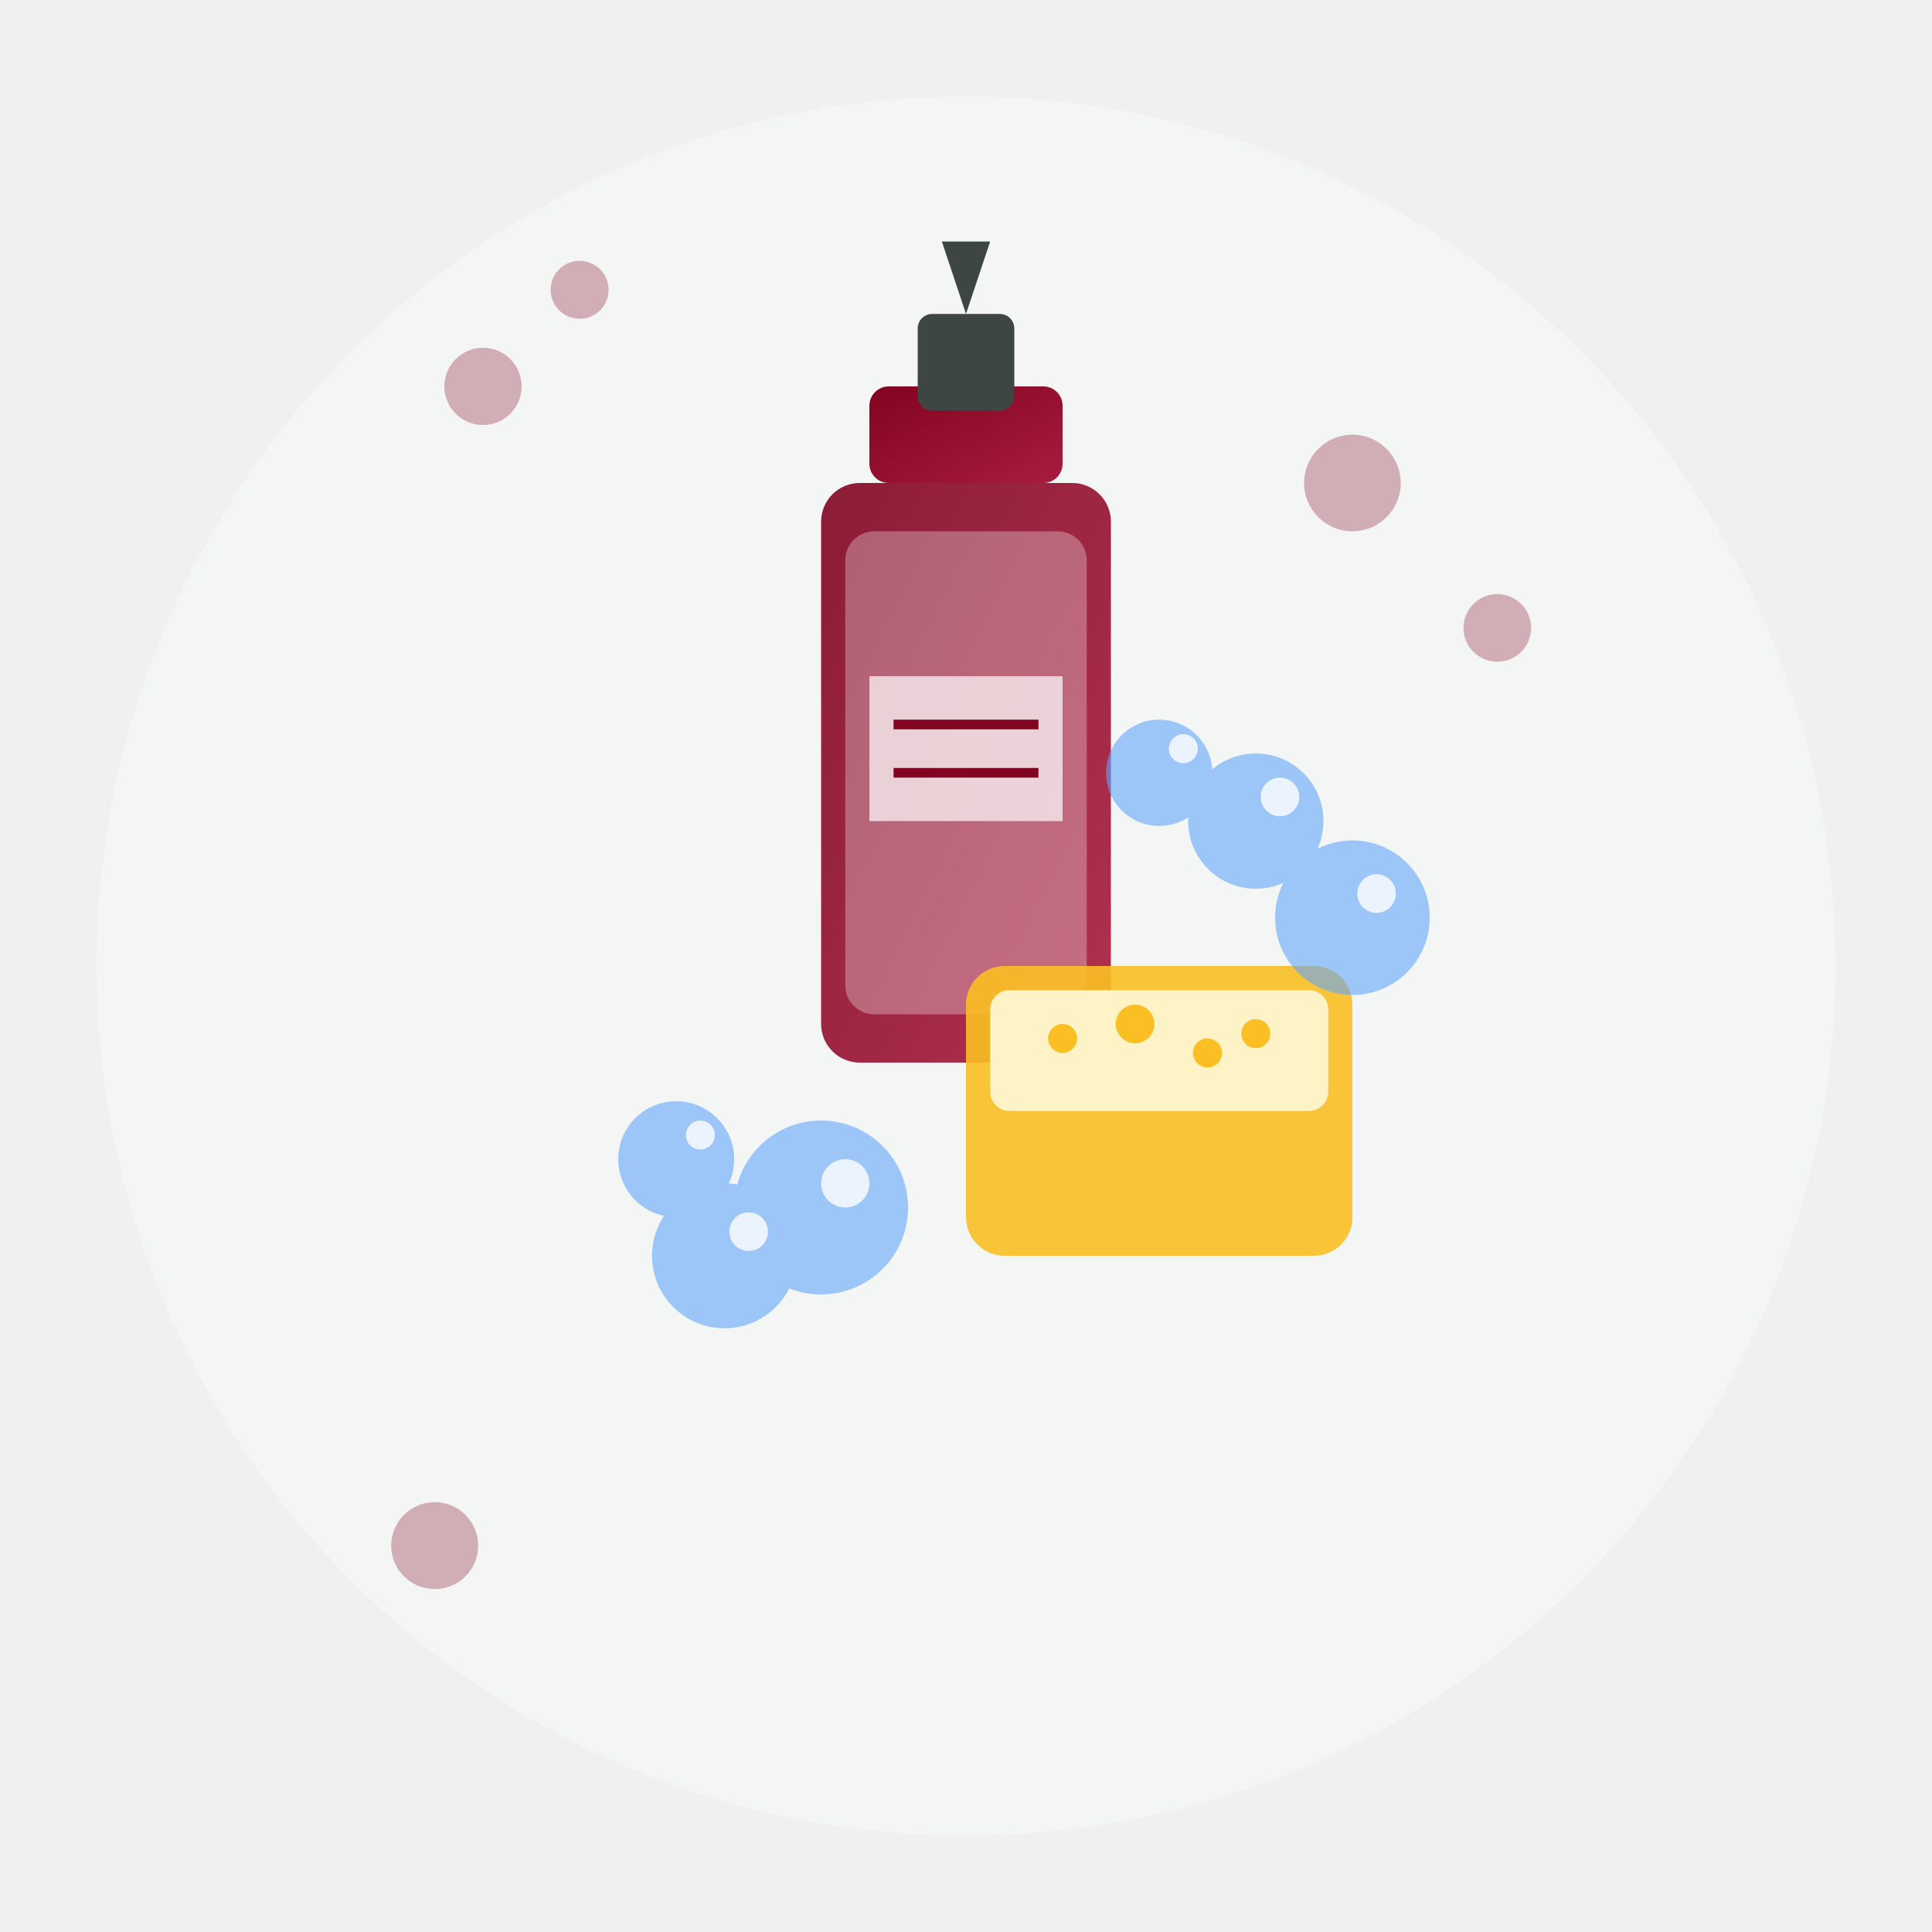
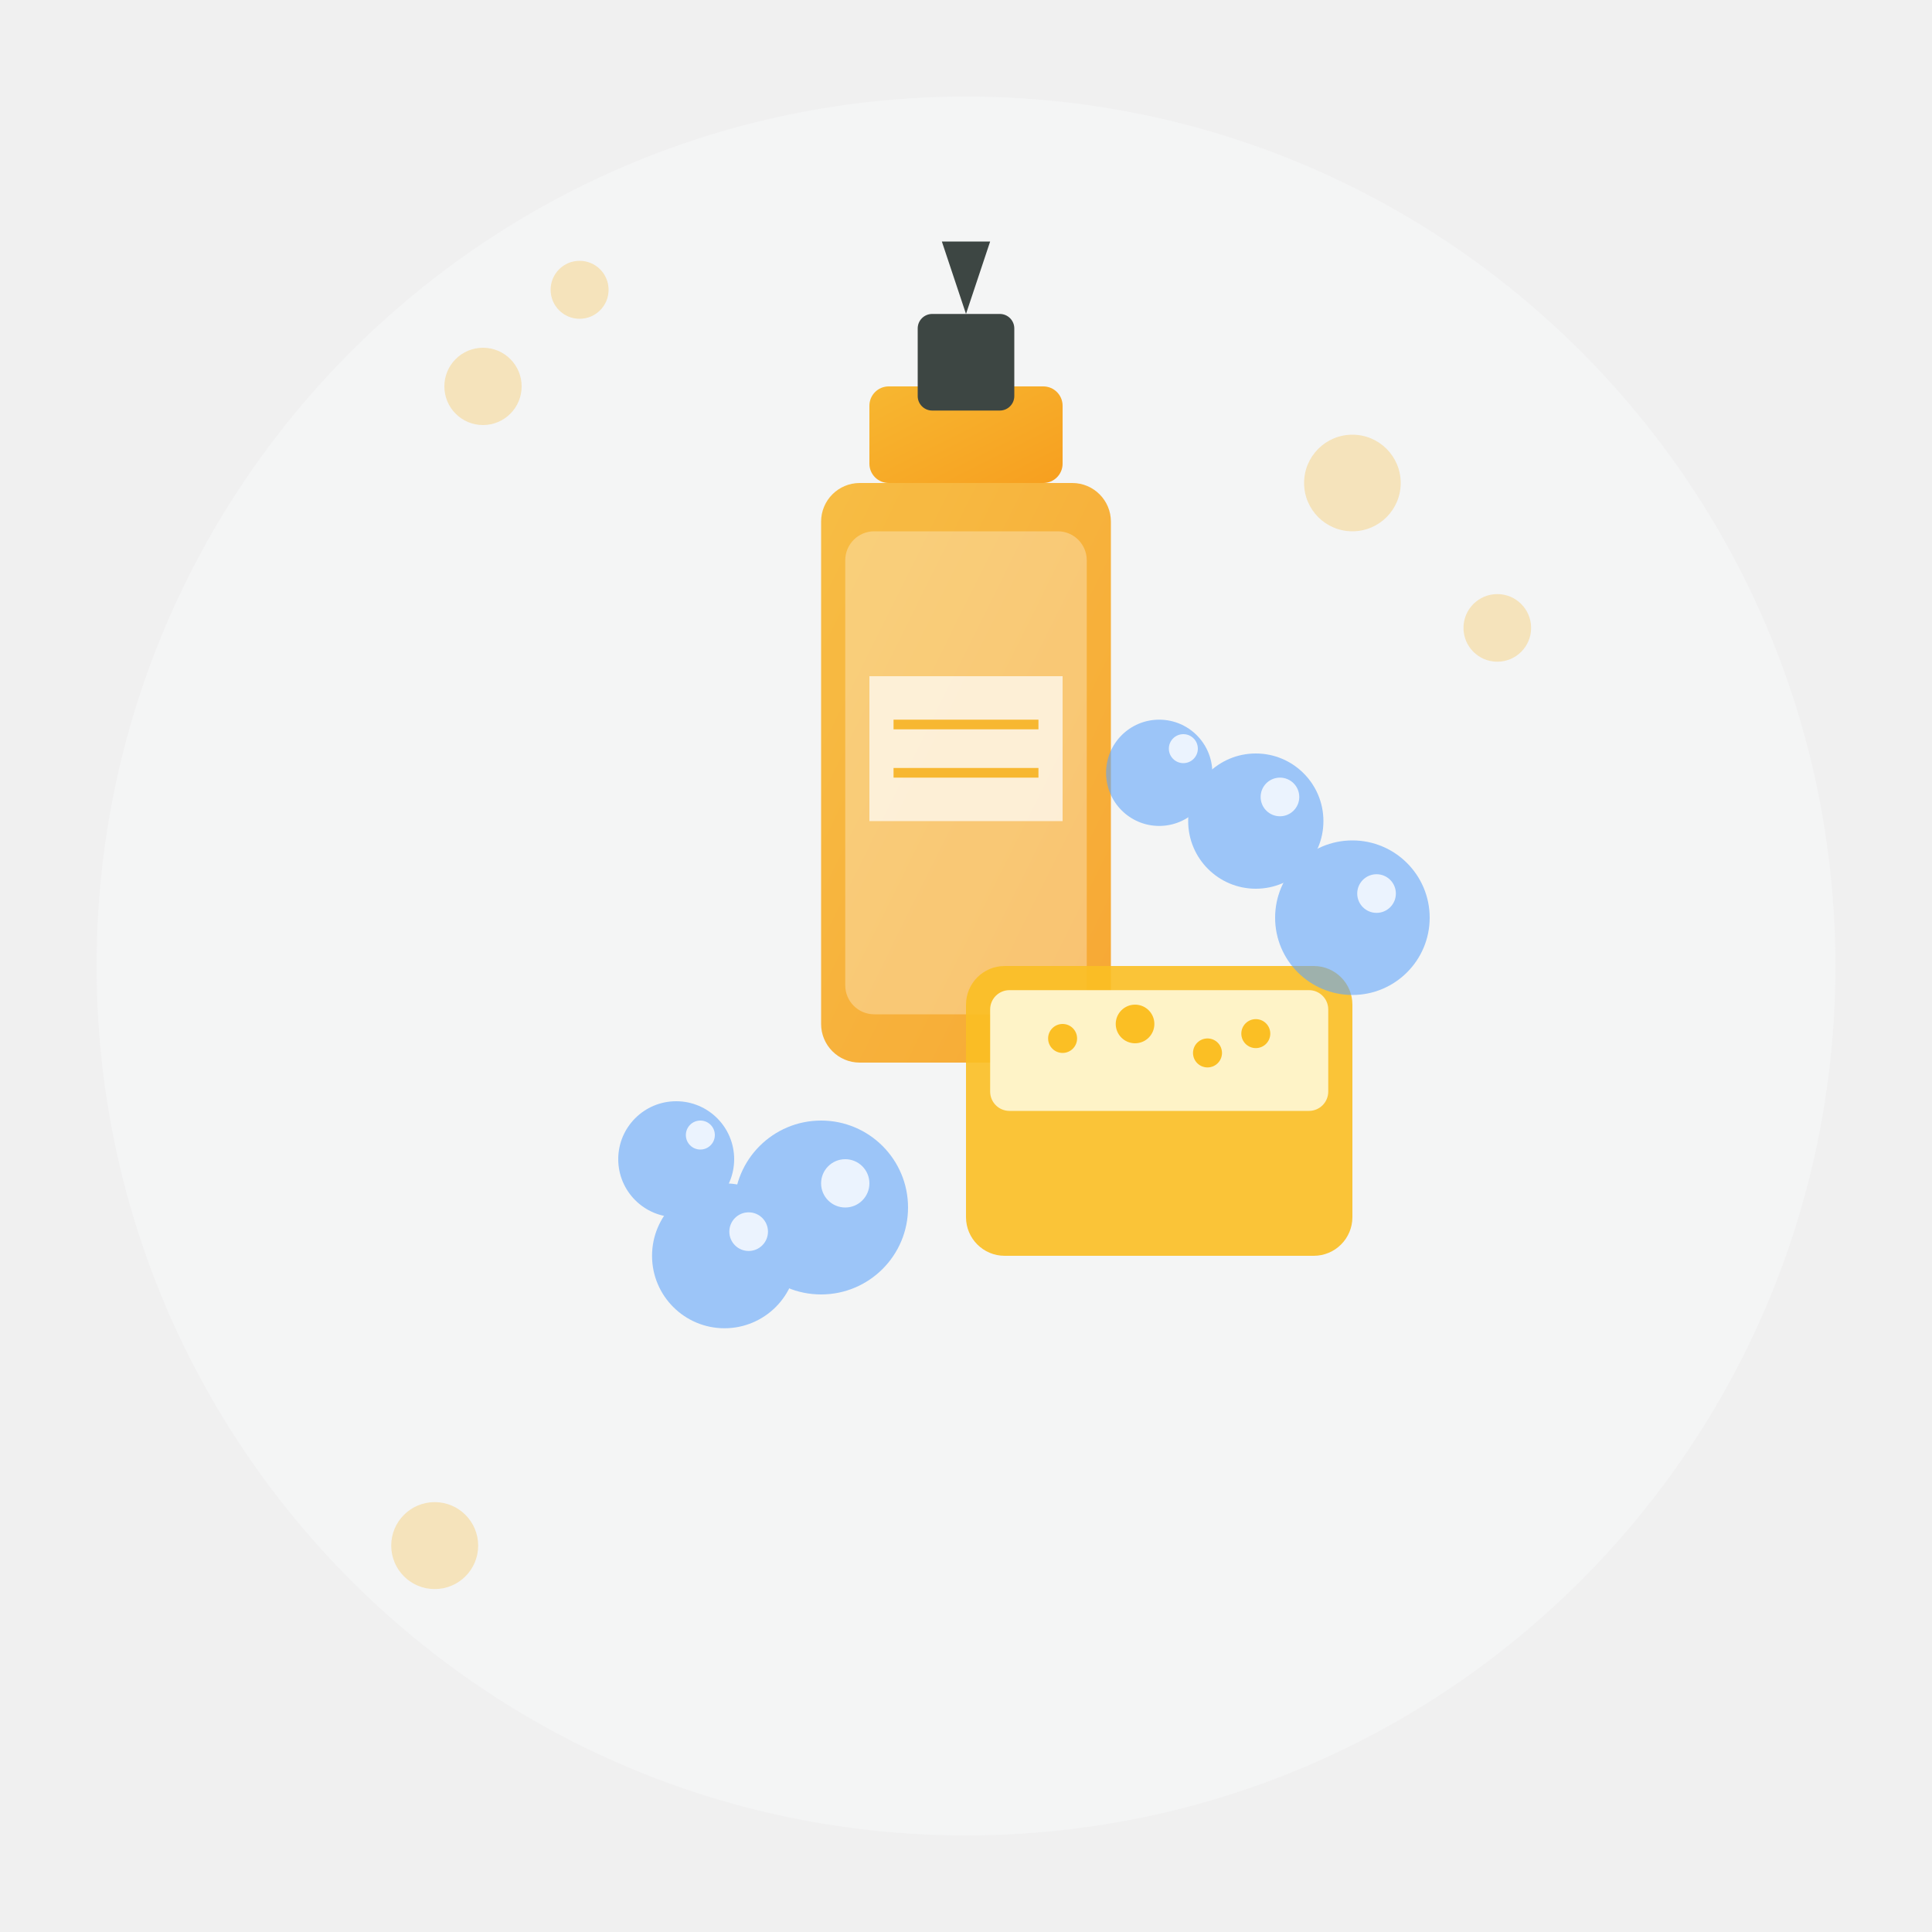
<svg xmlns="http://www.w3.org/2000/svg" viewBox="0 0 400 400">
  <defs>
    <linearGradient id="cleanGrad" x1="0%" y1="0%" x2="100%" y2="100%">
-       <stop offset="0%" style="stop-color:#810421;stop-opacity:1" />
-       <stop offset="100%" style="stop-color:#a81c3d;stop-opacity:1" />
+       <stop offset="0%" style="stop-color:#F7B731;stop-opacity:1" />
+       <stop offset="100%" style="stop-color:#F79F1F;stop-opacity:1" />
    </linearGradient>
  </defs>
  <circle cx="200" cy="200" r="180" fill="#f8f9fa" opacity="0.5" />
-   <g fill="#810421" opacity="0.3">
+   <g fill="#F7B731" opacity="0.3">
    <circle cx="100" cy="80" r="8" />
    <circle cx="120" cy="60" r="6" />
    <circle cx="280" cy="100" r="10" />
    <circle cx="310" cy="130" r="7" />
    <circle cx="90" cy="320" r="9" />
  </g>
  <g transform="translate(120, 80)">
    <rect x="60" y="0" width="40" height="20" rx="4" fill="url(#cleanGrad)" />
    <rect x="70" y="-15" width="20" height="20" rx="3" fill="#3d4643" />
    <path d="M 80 -15 L 75 -30 L 85 -30 Z" fill="#3d4643" />
    <rect x="50" y="20" width="60" height="120" rx="8" fill="url(#cleanGrad)" opacity="0.9" />
    <rect x="55" y="30" width="50" height="100" rx="6" fill="#ffffff" opacity="0.3" />
    <rect x="60" y="60" width="40" height="30" fill="#ffffff" opacity="0.7" />
-     <line x1="65" y1="70" x2="95" y2="70" stroke="#810421" stroke-width="2" />
-     <line x1="65" y1="80" x2="95" y2="80" stroke="#810421" stroke-width="2" />
+     <line x1="65" y1="70" x2="95" y2="70" stroke="#F7B731" stroke-width="2" />
+     <line x1="65" y1="80" x2="95" y2="80" stroke="#F7B731" stroke-width="2" />
  </g>
  <g transform="translate(200, 200)">
    <rect x="0" y="0" width="80" height="60" rx="8" fill="#fbbf24" opacity="0.9" />
    <rect x="5" y="5" width="70" height="25" rx="4" fill="#fef3c7" />
    <circle cx="20" cy="15" r="3" fill="#fbbf24" />
    <circle cx="35" cy="12" r="4" fill="#fbbf24" />
    <circle cx="50" cy="18" r="3" fill="#fbbf24" />
    <circle cx="60" cy="14" r="3" fill="#fbbf24" />
  </g>
  <g fill="#60a5fa" opacity="0.6">
    <circle cx="150" cy="260" r="15" />
    <circle cx="140" cy="240" r="12" />
    <circle cx="170" cy="250" r="18" />
    <circle cx="260" cy="170" r="14" />
    <circle cx="280" cy="190" r="16" />
    <circle cx="240" cy="160" r="11" />
  </g>
  <g fill="#ffffff" opacity="0.8">
    <circle cx="155" cy="255" r="4" />
    <circle cx="145" cy="235" r="3" />
    <circle cx="175" cy="245" r="5" />
    <circle cx="265" cy="165" r="4" />
    <circle cx="285" cy="185" r="4" />
    <circle cx="245" cy="155" r="3" />
  </g>
</svg>
